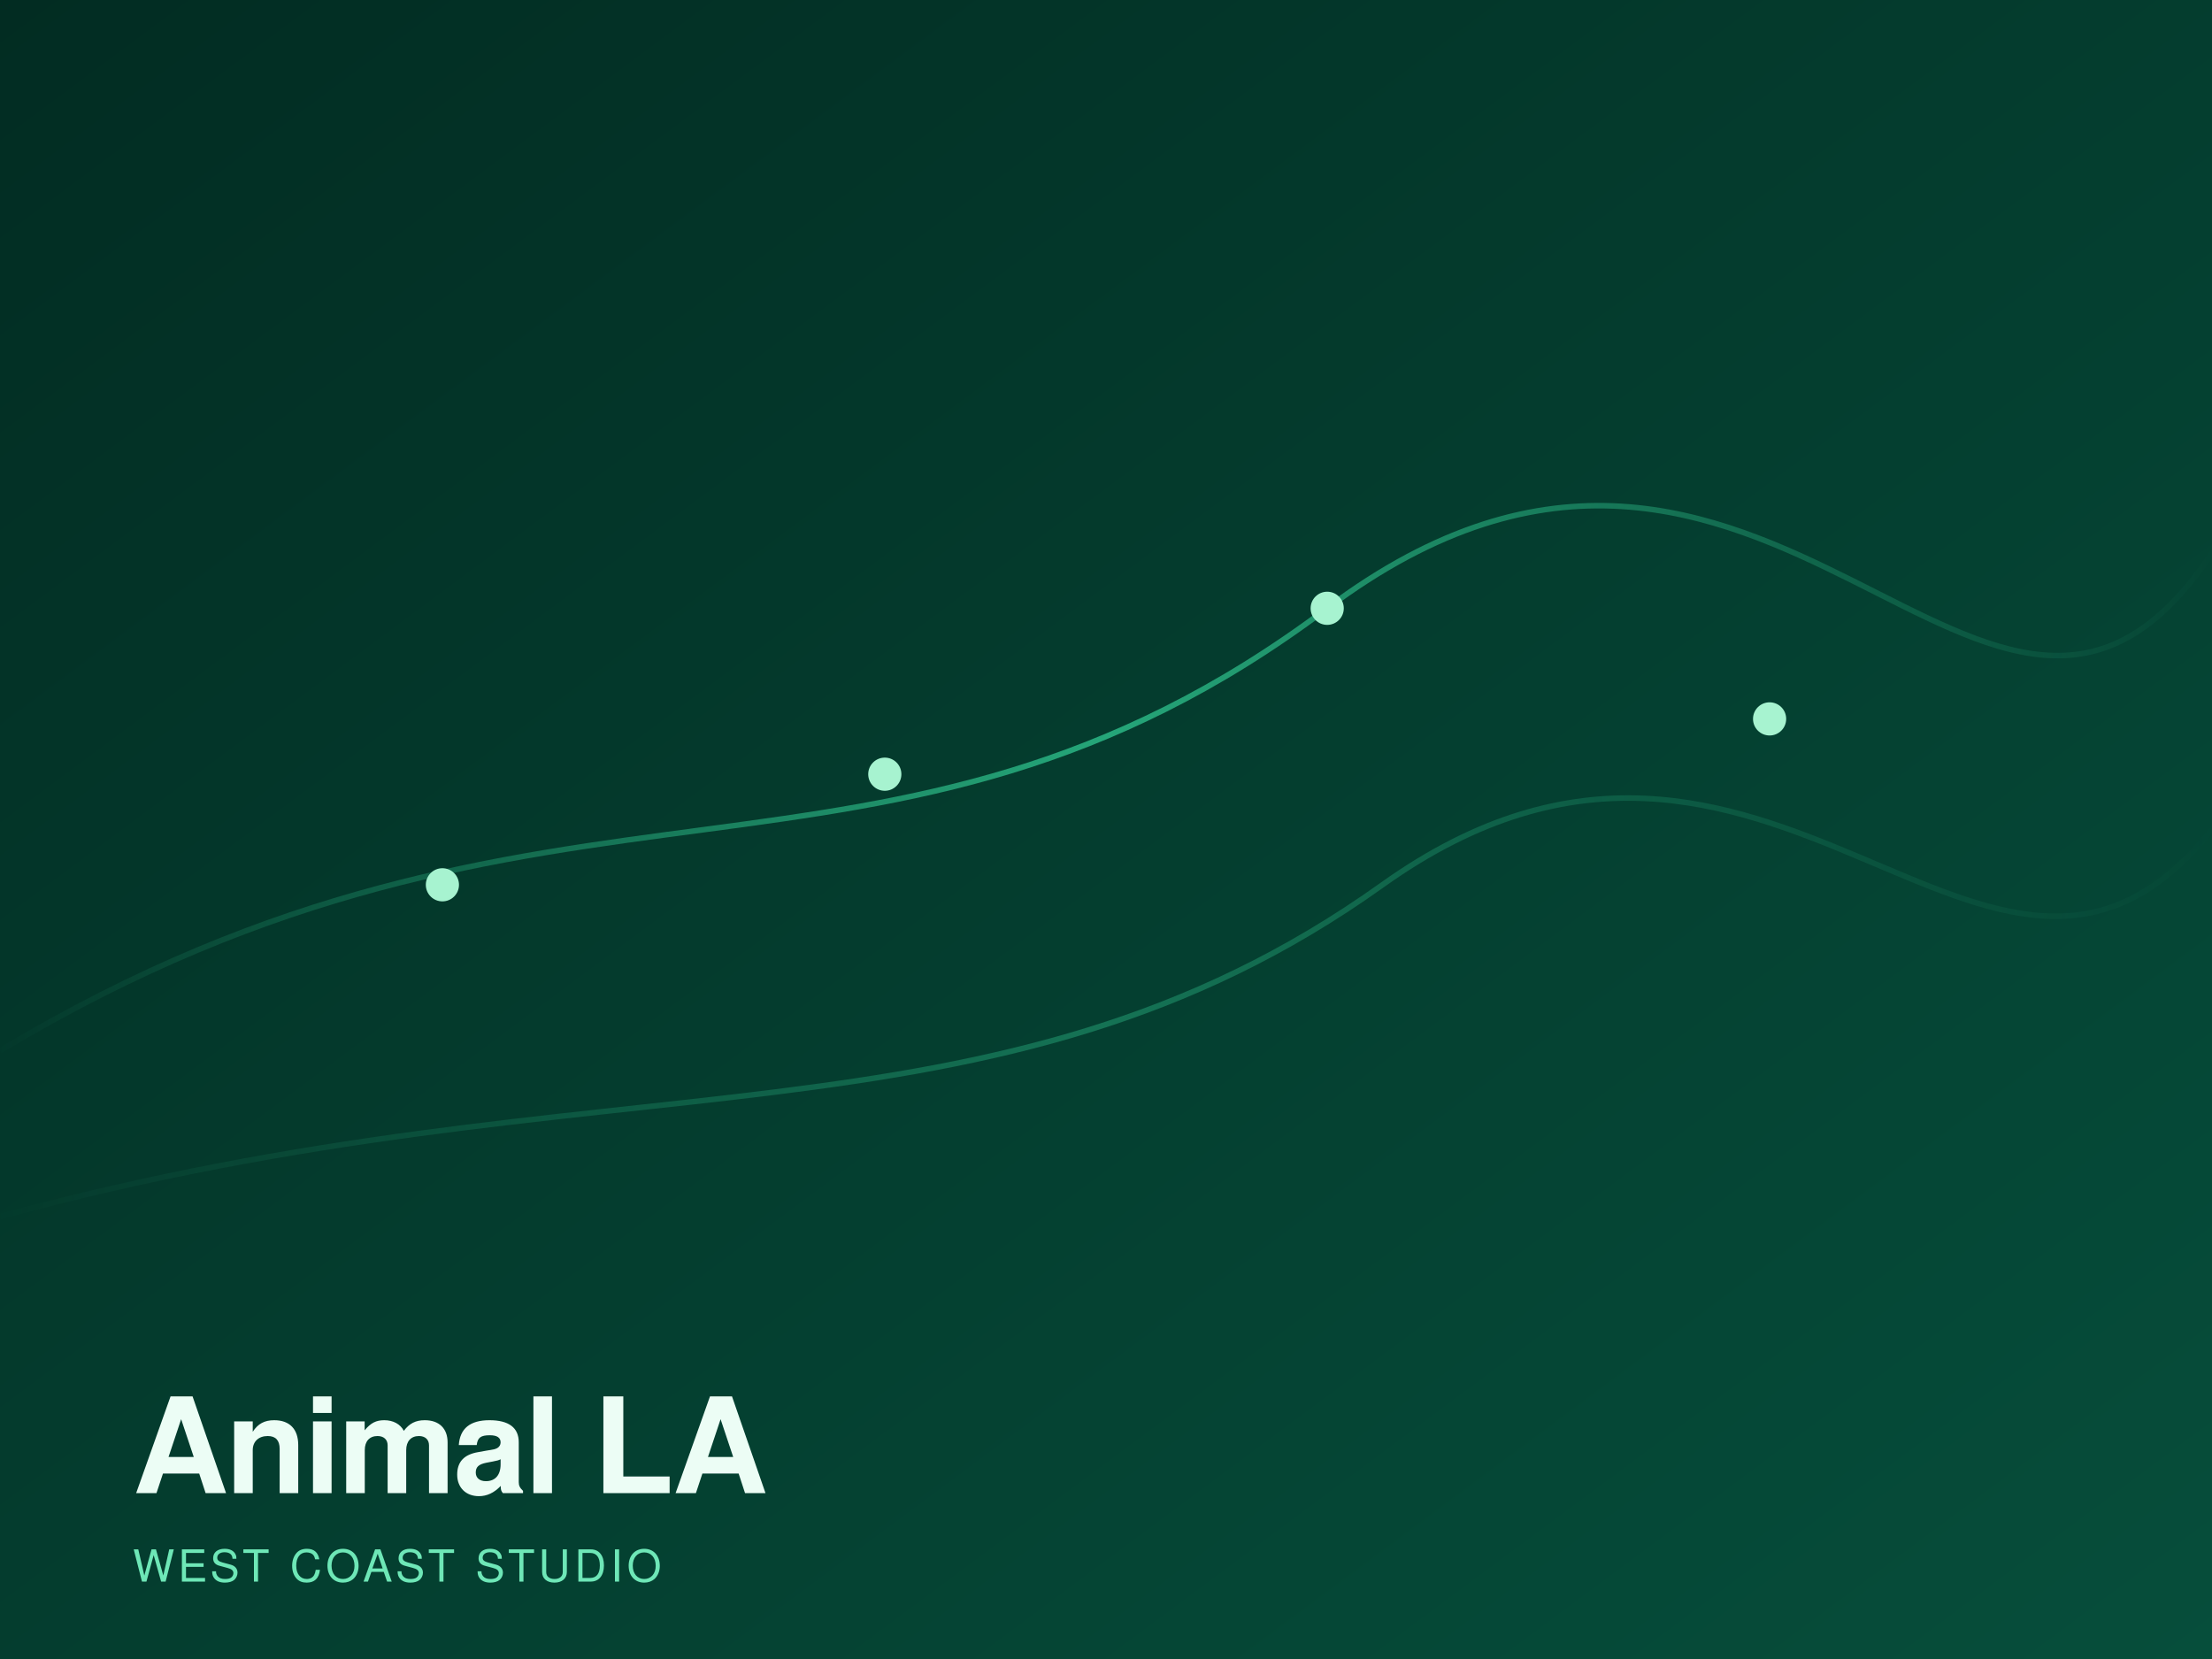
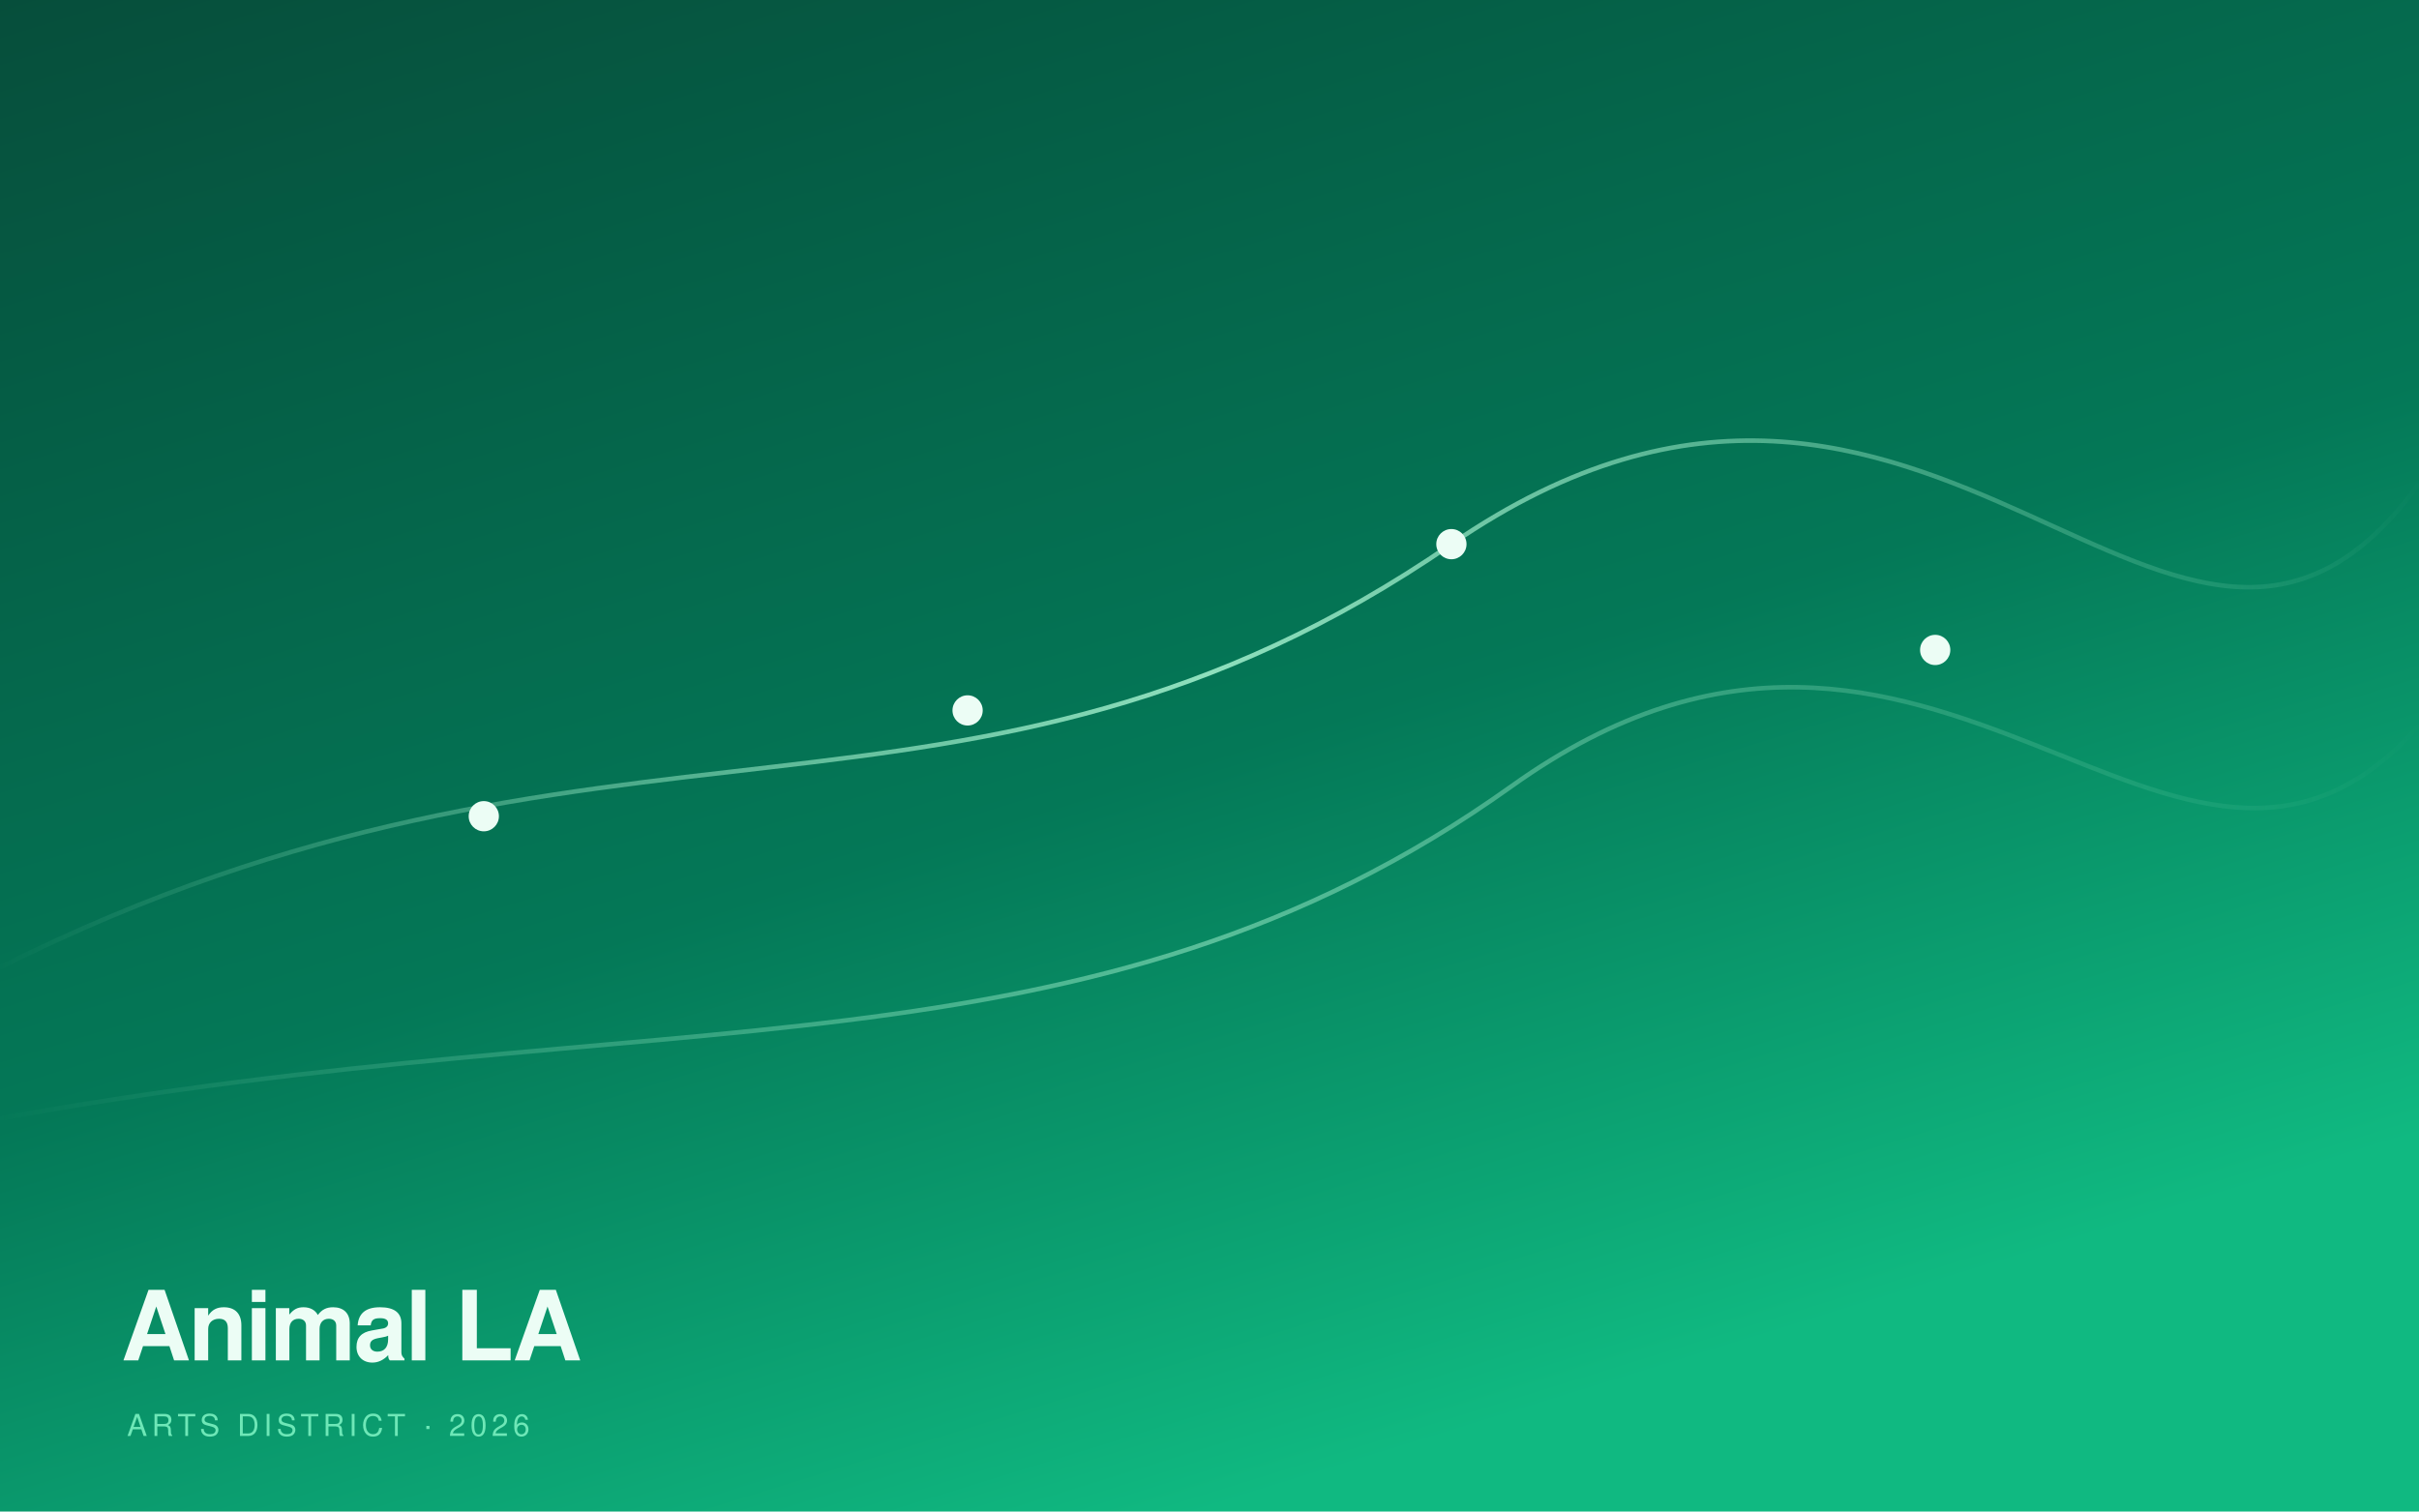
- <svg xmlns="http://www.w3.org/2000/svg" viewBox="0 0 800 600" preserveAspectRatio="xMidYMid slice">
+ <svg xmlns="http://www.w3.org/2000/svg" viewBox="0 0 1600 1000" preserveAspectRatio="xMidYMid slice">
  <defs>
-     <linearGradient id="g" x1="0" y1="0" x2="1" y2="1">
-       <stop offset="0%" stop-color="#022c22" />
-       <stop offset="100%" stop-color="#064e3b" />
+     <linearGradient id="g" x1="0" y1="0" x2="0.5" y2="1">
+       <stop offset="0%" stop-color="#064e3b" />
+       <stop offset="60%" stop-color="#047857" />
+       <stop offset="100%" stop-color="#10b981" />
    </linearGradient>
    <linearGradient id="line" x1="0" y1="0" x2="1" y2="0">
-       <stop offset="0%" stop-color="#34d399" stop-opacity="0" />
-       <stop offset="50%" stop-color="#34d399" stop-opacity="0.7" />
-       <stop offset="100%" stop-color="#34d399" stop-opacity="0" />
+       <stop offset="0%" stop-color="#a7f3d0" stop-opacity="0" />
+       <stop offset="50%" stop-color="#a7f3d0" stop-opacity="0.85" />
+       <stop offset="100%" stop-color="#a7f3d0" stop-opacity="0" />
    </linearGradient>
  </defs>
-   <rect width="800" height="600" fill="url(#g)" />
-   <g stroke-width="2" fill="none">
-     <path d="M 0 380 C 200 260, 320 340, 480 220 S 720 320, 800 200" stroke="url(#line)" />
-     <path d="M 0 440 C 220 380, 360 420, 500 320 S 720 400, 800 300" stroke="url(#line)" stroke-opacity="0.5" />
+   <rect width="1600" height="1000" fill="url(#g)" />
+   <g stroke-width="3" fill="none">
+     <path d="M 0 640 C 400 440, 640 580, 960 360 S 1440 540, 1600 320" stroke="url(#line)" />
+     <path d="M 0 740 C 440 660, 720 720, 1000 520 S 1440 660, 1600 480" stroke="url(#line)" stroke-opacity="0.6" />
  </g>
-   <g fill="#a7f3d0">
-     <circle cx="160" cy="320" r="6" />
-     <circle cx="320" cy="280" r="6" />
-     <circle cx="480" cy="220" r="6" />
-     <circle cx="640" cy="260" r="6" />
+   <g fill="#ecfdf5">
+     <circle cx="320" cy="540" r="10" />
+     <circle cx="640" cy="470" r="10" />
+     <circle cx="960" cy="360" r="10" />
+     <circle cx="1280" cy="430" r="10" />
  </g>
  <g font-family="system-ui, -apple-system, Helvetica, Arial, sans-serif" fill="#ecfdf5">
-     <text x="48" y="540" font-size="48" font-weight="700" letter-spacing="-1">Animal LA</text>
-     <text x="48" y="572" font-size="16" font-weight="500" fill="#6ee7b7" letter-spacing="1.5">WEST COAST STUDIO</text>
+     <text x="80" y="900" font-size="64" font-weight="700" letter-spacing="-1.5">Animal LA</text>
+     <text x="84" y="950" font-size="20" font-weight="500" fill="#6ee7b7" letter-spacing="3">ARTS DISTRICT · 2026</text>
  </g>
</svg>
